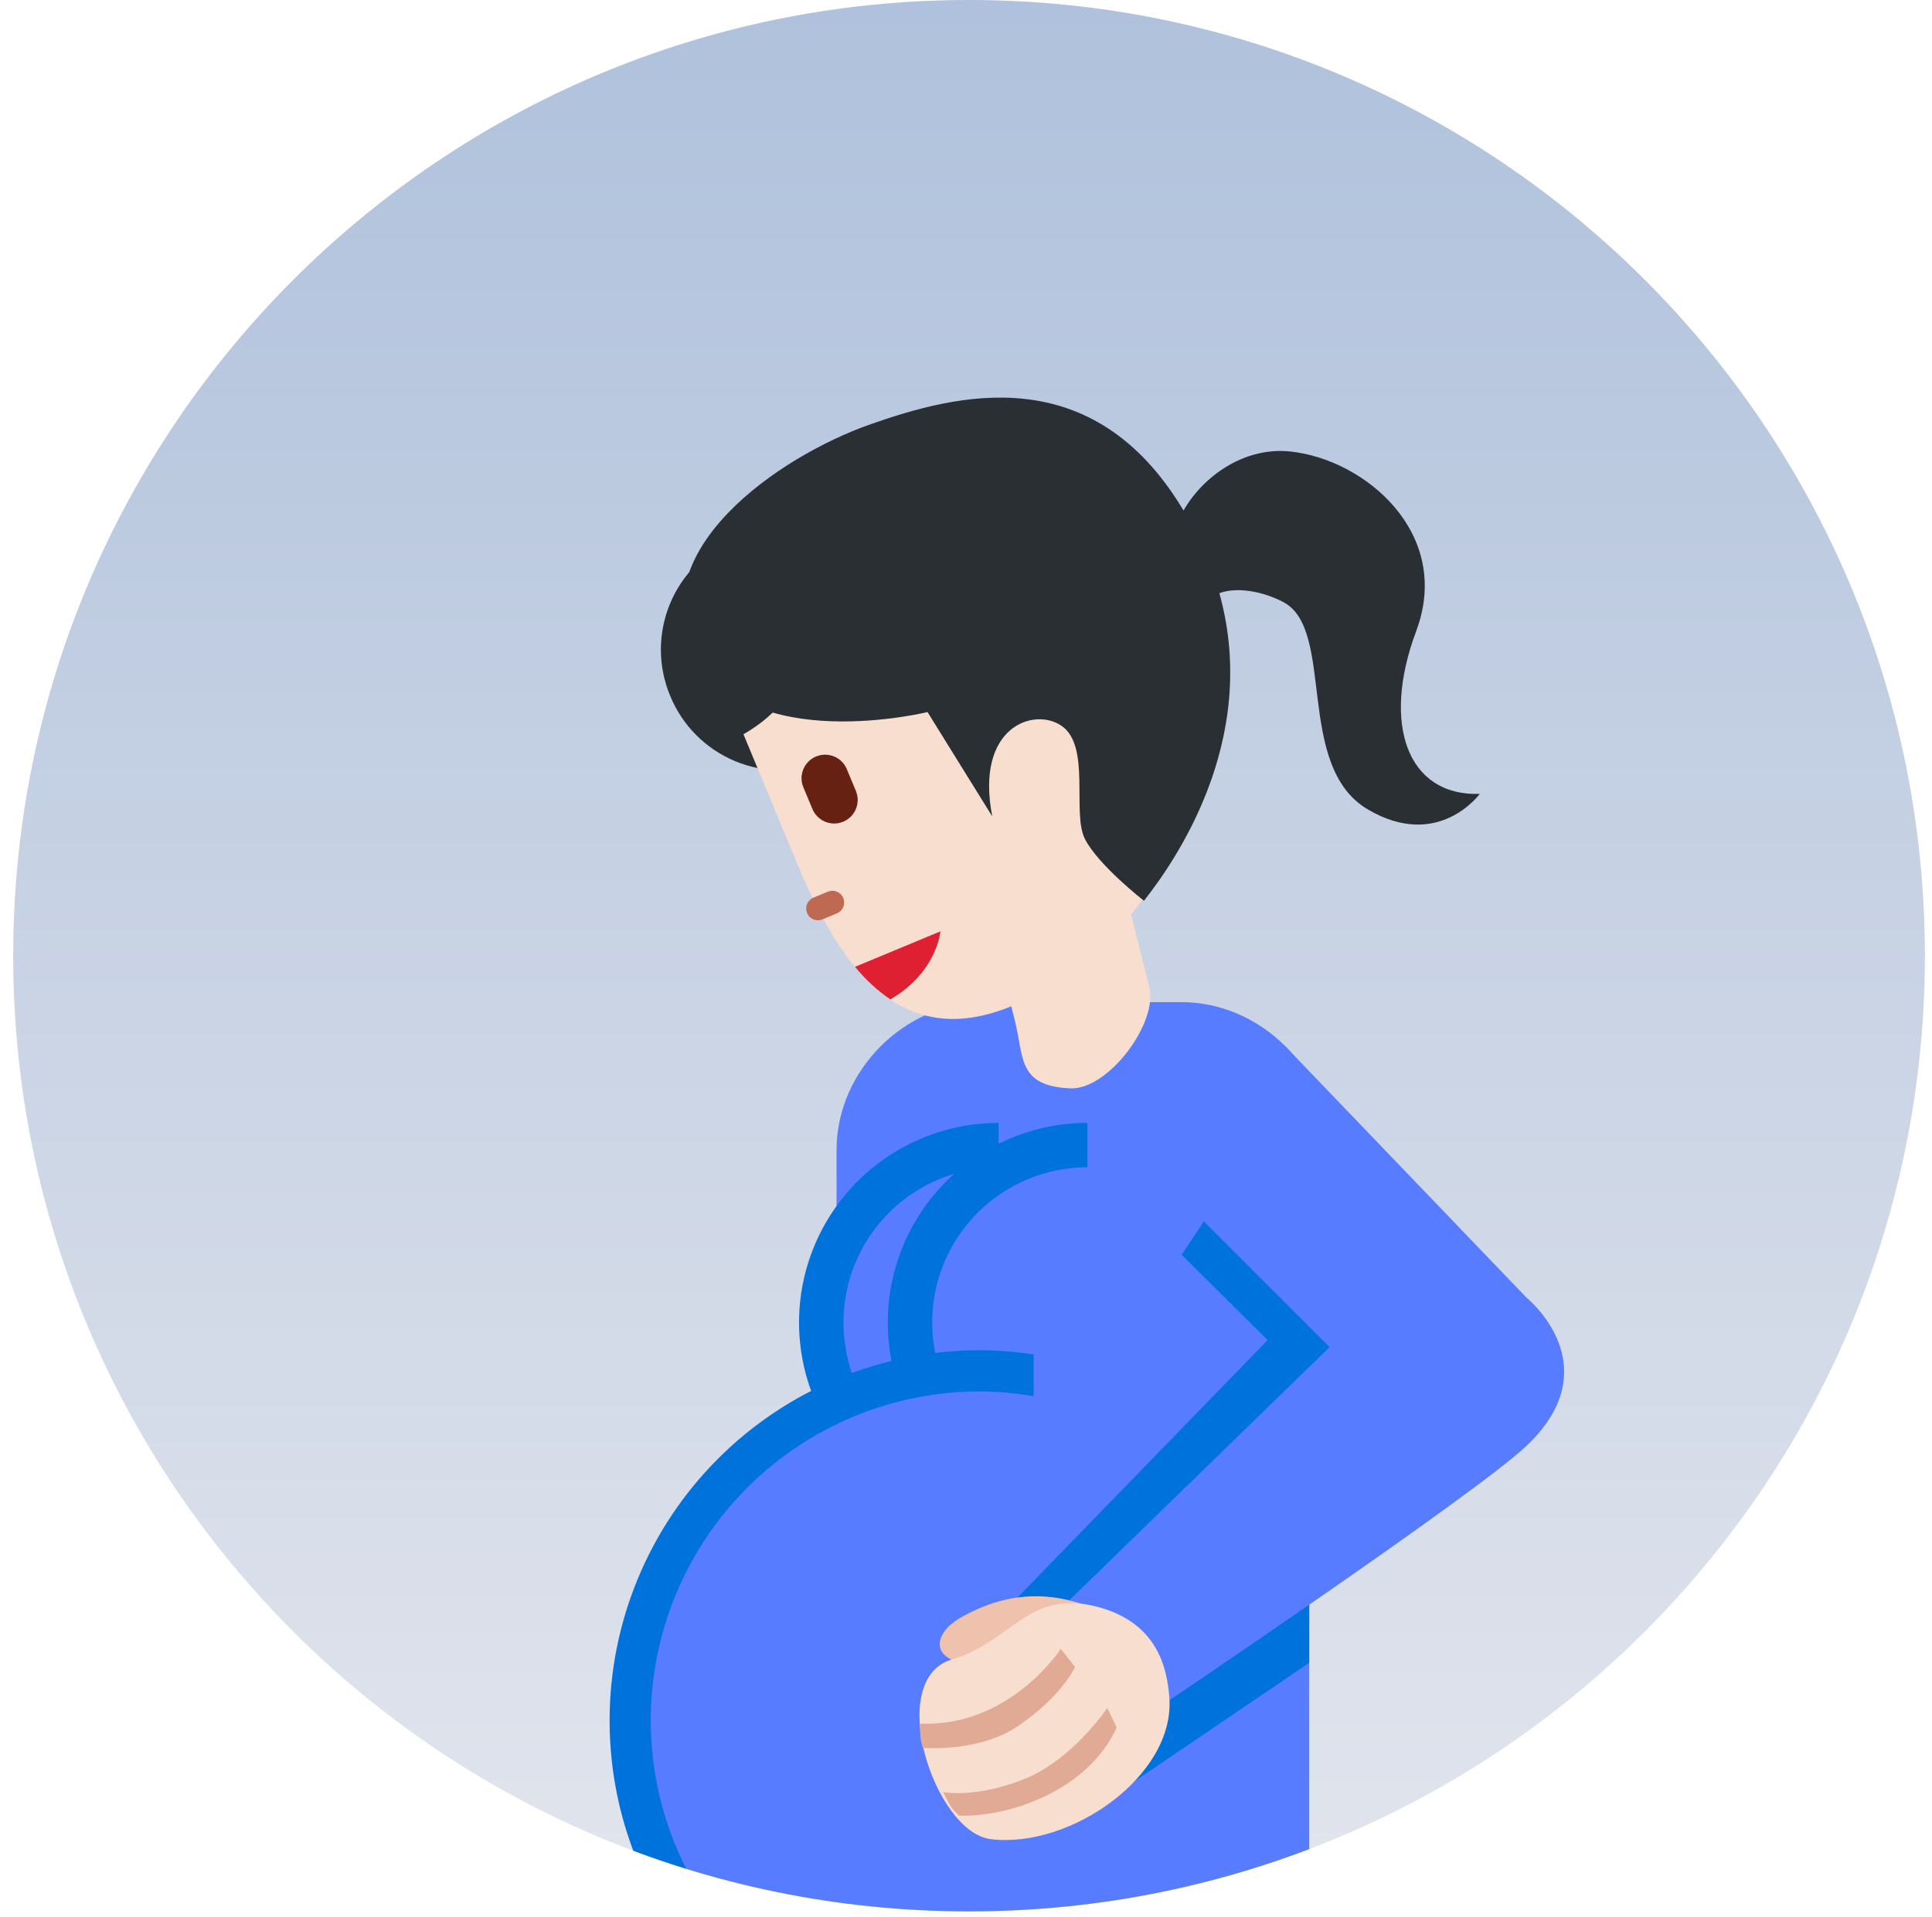
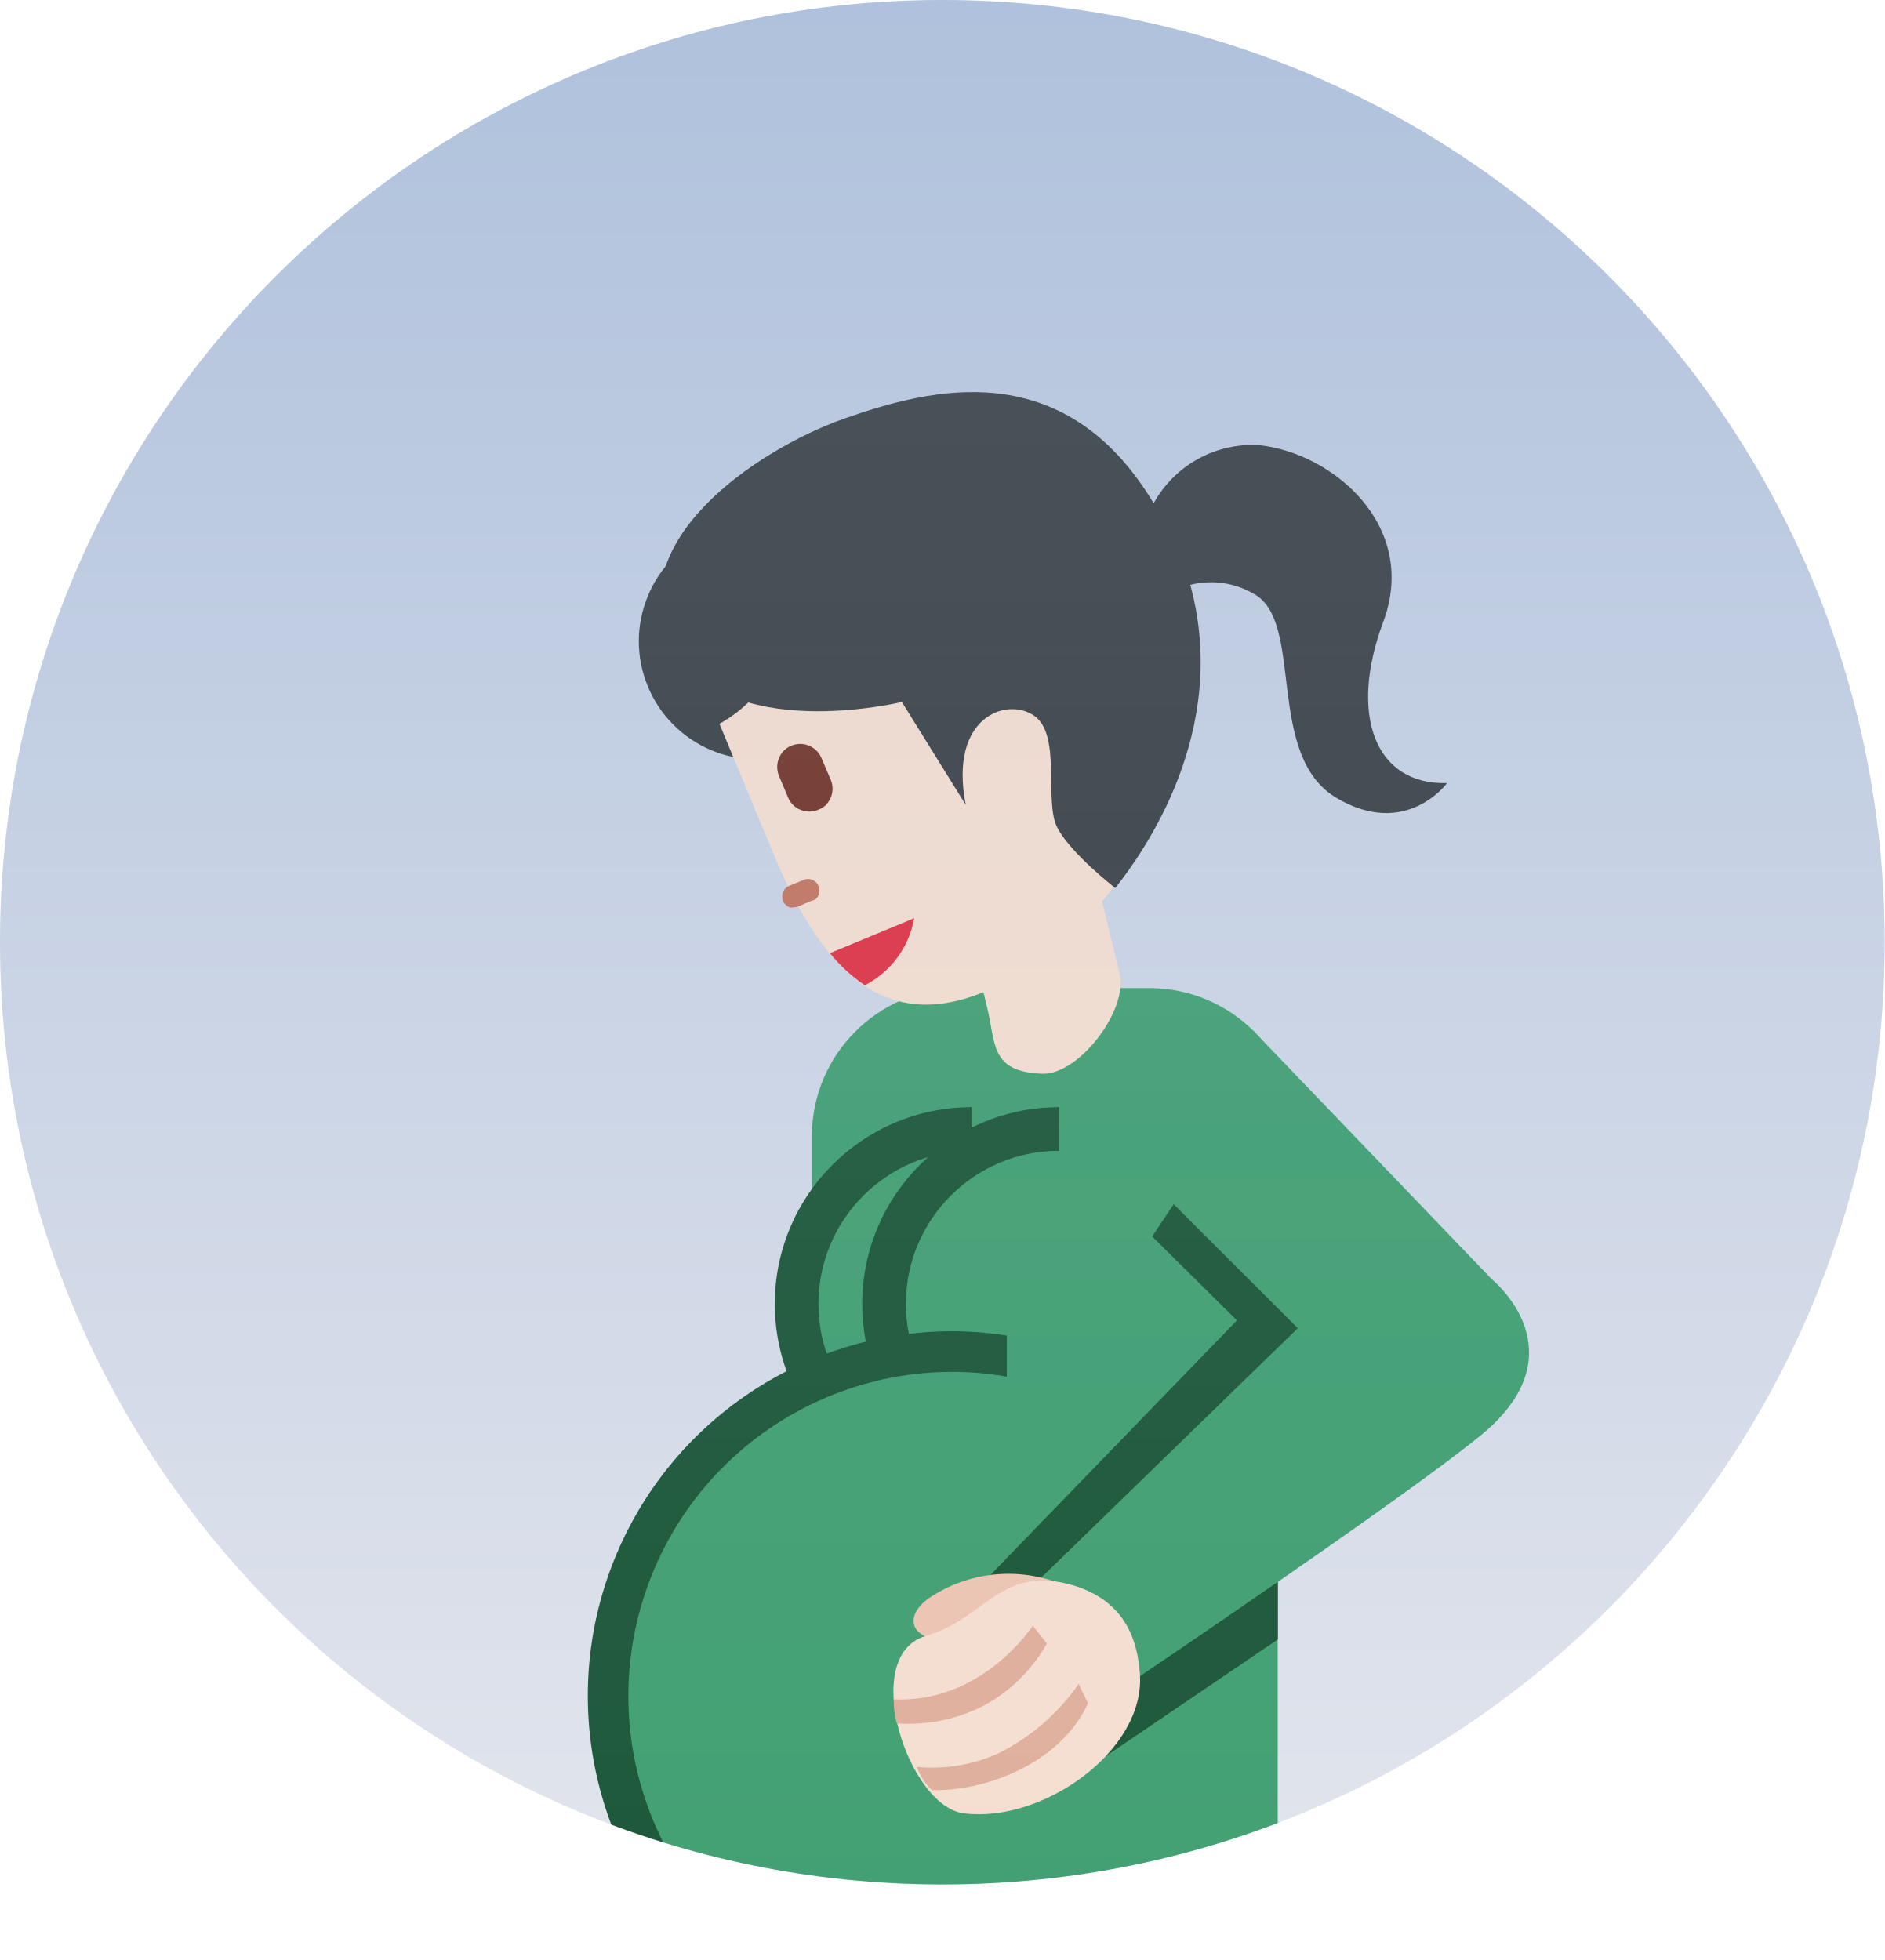
- <svg xmlns="http://www.w3.org/2000/svg" width="127" height="126" viewBox="0 0 127 126" fill="none">
-   <circle cx="63.7" cy="62.833" r="62.833" fill="url(#paint0_linear_4741_2340)" />
-   <mask id="mask0_4741_2340" style="mask-type:alpha" maskUnits="userSpaceOnUse" x="0" y="0" width="127" height="126">
-     <circle cx="63.7" cy="62.833" r="62.833" fill="url(#paint1_linear_4741_2340)" />
-   </mask>
-   <g mask="url(#mask0_4741_2340)">
-     <path d="M77.671 65.887H64.711C59.481 65.887 54.99 70.381 54.99 75.607V130.695H86.062V104.576L87.394 99.466V75.607C87.394 70.378 82.9 65.887 77.671 65.887Z" fill="#577CFF" />
-     <path d="M65.649 73.826C62.169 73.826 58.831 75.209 56.369 77.67C53.908 80.131 52.525 83.469 52.525 86.95C52.525 90.431 53.908 93.769 56.369 96.23C58.831 98.691 62.169 100.074 65.649 100.074V73.826Z" fill="#0072DB" />
-     <path d="M65.651 76.742C62.944 76.742 60.347 77.818 58.433 79.732C56.519 81.646 55.443 84.242 55.443 86.95C55.443 89.657 56.519 92.253 58.433 94.167C60.347 96.082 62.944 97.157 65.651 97.157V76.742Z" fill="#577CFF" />
-     <path d="M71.483 73.826C68.002 73.826 64.664 75.209 62.203 77.67C59.742 80.131 58.359 83.469 58.359 86.95C58.359 90.431 59.742 93.769 62.203 96.23C64.664 98.691 68.002 100.074 71.483 100.074V73.826Z" fill="#0072DB" />
-     <path d="M71.483 76.742C68.776 76.742 66.179 77.818 64.265 79.732C62.351 81.646 61.275 84.242 61.275 86.95C61.275 89.657 62.351 92.253 64.265 94.167C66.179 96.082 68.776 97.157 71.483 97.157V76.742Z" fill="#577CFF" />
-     <path d="M47.608 130.695H68.472V89.136C67.132 88.902 65.775 88.78 64.415 88.772C57.959 88.772 51.767 91.336 47.202 95.901C42.637 100.467 40.072 106.658 40.072 113.115C40.072 120.032 42.971 126.262 47.608 130.695Z" fill="#0072DB" />
-     <path d="M67.952 78.699V91.796C66.783 91.593 65.6 91.486 64.414 91.478C61.573 91.478 58.759 92.037 56.134 93.124C53.508 94.212 51.123 95.805 49.114 97.815C47.105 99.824 45.511 102.209 44.424 104.835C43.336 107.46 42.777 110.274 42.777 113.115C42.778 116.555 43.599 119.945 45.175 123.002C46.75 126.06 49.032 128.698 51.833 130.695H83.027V70.422L67.952 78.699Z" fill="#577CFF" />
-     <path d="M84.427 72.367L98.571 87.282L86.066 100.438L86.06 109.321L74.569 117.119L66.867 105.048L83.33 88.104L77.675 82.496L84.427 72.367Z" fill="#0072DB" />
-     <path d="M84.423 68.721L100.359 85.327C100.359 85.327 105.891 89.783 100.359 95.047C97.037 98.206 76.222 112.225 76.222 112.225L69.742 105.744L87.398 88.567L77.675 78.846L84.423 68.721Z" fill="#577CFF" />
-     <path d="M72.447 105.996C69.169 104.436 66.06 104.651 63.054 106.41C61.616 107.253 61.03 108.828 63.231 109.35C65.442 109.866 72.447 105.996 72.447 105.996Z" fill="#EEC2AD" />
-     <path d="M76.866 111.589C77.271 116.737 70.374 121.546 65.142 120.919C61.403 120.47 58.148 110.396 62.584 109.098C66.539 107.944 67.633 104.351 72.325 105.692C76.052 106.76 76.717 109.612 76.866 111.589Z" fill="#F7DECE" />
-     <path d="M73.406 113.58L72.788 112.294C72.788 112.294 70.539 115.639 67.413 116.931C65.042 117.899 63.044 117.995 61.997 117.823C62.446 118.678 62.455 118.824 63.044 119.369C66.302 119.483 71.507 117.736 73.406 113.58ZM66.94 113.466C69.827 111.489 70.67 109.599 70.67 109.599L69.728 108.406C69.728 108.406 66.389 113.586 60.463 113.32C60.507 114.044 60.448 114.184 60.661 114.924C61.457 114.951 64.595 115.07 66.94 113.466Z" fill="#E0AA94" />
-     <path d="M58.573 39.729C58.975 40.684 59.184 41.708 59.189 42.744C59.195 43.78 58.996 44.806 58.604 45.765C58.212 46.724 57.636 47.596 56.907 48.332C56.178 49.068 55.311 49.653 54.356 50.053C53.398 50.448 52.372 50.65 51.336 50.648C50.3 50.646 49.274 50.439 48.318 50.041C47.361 49.642 46.493 49.059 45.762 48.324C45.031 47.59 44.452 46.718 44.059 45.76C43.657 44.805 43.448 43.78 43.443 42.744C43.439 41.709 43.638 40.682 44.03 39.723C44.422 38.764 45 37.892 45.729 37.156C46.459 36.421 47.326 35.836 48.281 35.436C49.239 35.042 50.265 34.84 51.301 34.842C52.336 34.844 53.361 35.05 54.317 35.449C55.273 35.848 56.141 36.431 56.871 37.166C57.602 37.9 58.18 38.771 58.573 39.729Z" fill="#292F33" />
-     <path d="M74.352 60.114C77.86 55.929 79.954 50.58 78.155 46.258L75.18 39.092C59.099 45.147 52.482 36.838 52.482 36.838C52.482 36.838 55.631 44.415 48.871 48.273L52.467 56.929C55.407 63.998 59.414 69.061 66.475 66.159L66.714 67.11C67.314 69.493 66.874 71.421 70.382 71.555C72.835 71.648 76.148 67.268 75.547 64.885L74.352 60.114Z" fill="#F7DECE" />
-     <path d="M93.095 41.487C95.498 35.065 89.715 30.183 84.792 29.681C81.805 29.378 79.111 31.282 77.798 33.563C71.817 23.548 62.869 25.907 57.176 27.911C51.145 30.034 42.174 36.278 45.694 42.989C49.215 49.702 60.971 46.815 60.971 46.815L65.226 53.674C64.076 47.771 67.996 46.453 69.807 47.739C71.715 49.096 70.449 53.444 71.318 55.159C72.187 56.873 75.197 59.224 75.197 59.224C77.046 56.873 82.882 48.789 80.155 38.999C81.283 38.576 82.978 38.862 84.346 39.576C87.822 41.382 85.083 50.376 89.919 53.219C94.553 55.946 97.271 52.196 97.271 52.196C92.523 52.353 90.799 47.626 93.095 41.487Z" fill="#292F33" />
-     <path d="M54.982 60.064L54.084 60.437C53.989 60.479 53.888 60.502 53.785 60.504C53.682 60.506 53.579 60.487 53.484 60.449C53.388 60.411 53.301 60.355 53.227 60.282C53.154 60.21 53.095 60.124 53.056 60.029C53.016 59.934 52.996 59.831 52.996 59.728C52.996 59.625 53.017 59.523 53.058 59.429C53.098 59.334 53.157 59.248 53.231 59.176C53.305 59.105 53.393 59.048 53.489 59.011L54.39 58.638C54.484 58.593 54.587 58.569 54.691 58.565C54.796 58.561 54.9 58.579 54.997 58.617C55.094 58.654 55.183 58.711 55.258 58.784C55.333 58.857 55.392 58.944 55.432 59.041C55.472 59.137 55.492 59.241 55.491 59.345C55.49 59.45 55.468 59.553 55.425 59.648C55.383 59.744 55.322 59.83 55.246 59.901C55.17 59.973 55.08 60.028 54.982 60.064Z" fill="#BF6952" />
-     <path d="M55.424 54.024C55.045 54.181 54.621 54.181 54.242 54.024C53.864 53.868 53.563 53.568 53.406 53.19L52.808 51.758C52.65 51.379 52.65 50.953 52.807 50.574C52.963 50.194 53.264 49.893 53.643 49.736C54.022 49.578 54.448 49.578 54.828 49.734C55.207 49.891 55.508 50.192 55.666 50.571L56.261 52C56.339 52.188 56.38 52.389 56.38 52.593C56.38 52.796 56.34 52.998 56.263 53.186C56.185 53.374 56.071 53.545 55.927 53.689C55.783 53.833 55.612 53.947 55.424 54.024Z" fill="#662113" />
-     <path d="M56.205 63.566C56.914 64.426 57.69 65.143 58.526 65.703C61.603 63.927 61.819 61.232 61.819 61.232L56.351 63.504L56.205 63.566Z" fill="#DF1F32" />
+ <svg xmlns="http://www.w3.org/2000/svg" id="Layer_1" data-name="Layer 1" viewBox="0 0 125.67 130.7">
+   <defs>
+     <style>.cls-1{fill:url(#linear-gradient);}.cls-2{mask:url(#mask);}.cls-3{fill:#319966;}.cls-4{fill:#084927;}.cls-5{fill:#eec2ad;}.cls-6{fill:#f7dece;}.cls-7{fill:#e0aa94;}.cls-8{fill:#292f33;}.cls-9{fill:#bf6952;}.cls-10{fill:#662113;}.cls-11{fill:#df1f32;}</style>
+     <linearGradient id="linear-gradient" x1="63.7" y1="128" x2="63.7" y2="2.33" gradientTransform="matrix(1, 0, 0, -1, 0, 128)" gradientUnits="userSpaceOnUse">
+       <stop offset="0" stop-color="#afc1dc" />
+       <stop offset="1" stop-color="#e2e5ed" />
+     </linearGradient>
+     <mask id="mask" x="0" y="0" width="125.67" height="130.7" maskUnits="userSpaceOnUse">
+       <g transform="translate(-0.87)">
+         <g id="mask0_4741_2340" data-name="mask0 4741 2340">
+           <circle class="cls-1" cx="63.7" cy="62.83" r="62.83" />
+         </g>
+       </g>
+     </mask>
+   </defs>
+   <circle class="cls-1" cx="62.83" cy="62.83" r="62.83" />
+   <g class="cls-2">
+     <path class="cls-3" d="M77.67,65.89h-13A9.9,9.9,0,0,0,55,75.61V130.7H86.06V104.58l1.33-5.11V75.61A9.9,9.9,0,0,0,77.67,65.89Z" transform="translate(-0.87)" />
+     <path class="cls-4" d="M65.65,73.83a13.12,13.12,0,1,0,0,26.24Z" transform="translate(-0.87)" />
+     <path class="cls-3" d="M65.65,76.74a10.21,10.21,0,1,0,0,20.42Z" transform="translate(-0.87)" />
+     <path class="cls-4" d="M71.48,73.83a13.12,13.12,0,1,0,0,26.24Z" transform="translate(-0.87)" />
+     <path class="cls-3" d="M71.48,76.74a10.21,10.21,0,0,0,0,20.42Z" transform="translate(-0.87)" />
+     <path class="cls-4" d="M47.61,130.7H68.47V89.14a23.92,23.92,0,0,0-4-.37A24.32,24.32,0,0,0,47.61,130.7Z" transform="translate(-0.87)" />
+     <path class="cls-3" d="M68,78.7V91.8a21,21,0,0,0-3.54-.32A21.62,21.62,0,0,0,51.83,130.7H83V70.42Z" transform="translate(-0.87)" />
+     <path class="cls-4" d="M84.43,72.37,98.57,87.28l-12.5,13.16v8.88l-11.49,7.8-7.7-12.07,16.46-17-5.65-5.6Z" transform="translate(-0.87)" />
+     <path class="cls-3" d="M84.42,68.72l15.94,16.61s5.53,4.45,0,9.72C97,98.21,76.22,112.22,76.22,112.22l-6.48-6.48L87.4,88.57l-9.73-9.72Z" transform="translate(-0.87)" />
+     <path class="cls-5" d="M72.45,106a9.49,9.49,0,0,0-9.4.41c-1.43.84-2,2.42.18,2.94S72.45,106,72.45,106Z" transform="translate(-0.87)" />
+     <path class="cls-6" d="M76.87,111.59c.4,5.15-6.5,10-11.73,9.33-3.74-.45-7-10.52-2.56-11.82,4-1.16,5-4.75,9.75-3.41C76.05,106.76,76.72,109.61,76.87,111.59Z" transform="translate(-0.87)" />
+     <path class="cls-7" d="M73.41,113.58l-.62-1.29a14.2,14.2,0,0,1-5.38,4.64,10.63,10.63,0,0,1-5.41.89,4.05,4.05,0,0,0,1,1.55C66.3,119.48,71.51,117.74,73.41,113.58Zm-6.47-.11a10.71,10.71,0,0,0,3.73-3.87l-.94-1.19s-3.34,5.18-9.27,4.91a5.57,5.57,0,0,0,.2,1.6A10.88,10.88,0,0,0,66.94,113.47Z" transform="translate(-0.87)" />
+     <path class="cls-8" d="M58.57,39.73a8,8,0,0,1,.62,3,8,8,0,0,1-2.28,5.59,7.86,7.86,0,0,1-11.15,0,7.75,7.75,0,0,1-1.7-2.56,7.84,7.84,0,0,1,0-6,7.75,7.75,0,0,1,1.7-2.56,7.84,7.84,0,0,1,11.14,0A7.75,7.75,0,0,1,58.57,39.73Z" transform="translate(-0.87)" />
+     <path class="cls-6" d="M74.35,60.11c3.51-4.18,5.6-9.53,3.8-13.85l-3-7.17c-16.08,6.06-22.7-2.25-22.7-2.25s3.15,7.57-3.61,11.43l3.6,8.66c2.94,7.07,6.94,12.13,14,9.23l.24,1c.6,2.38.16,4.31,3.67,4.44,2.46.1,5.77-4.28,5.17-6.67Z" transform="translate(-0.87)" />
+     <path class="cls-8" d="M93.09,41.49c2.41-6.43-3.38-11.31-8.3-11.81a7.52,7.52,0,0,0-7,3.88c-6-10-14.93-7.65-20.62-5.65-6,2.12-15,8.37-11.49,15.08S61,46.81,61,46.81l4.26,6.86c-1.15-5.9,2.77-7.22,4.58-5.93s.64,5.7,1.51,7.42,3.88,4.06,3.88,4.06c1.85-2.35,7.68-10.43,5-20.22a5.65,5.65,0,0,1,4.2.58c3.47,1.8.73,10.8,5.57,13.64,4.63,2.73,7.35-1,7.35-1C92.52,52.35,90.8,47.63,93.09,41.49Z" transform="translate(-0.87)" />
+     <path class="cls-9" d="M55,60.06l-.9.38a.73.73,0,0,1-.3.06.63.63,0,0,1-.3,0,.85.85,0,0,1-.25-.17.7.7,0,0,1-.17-.25.8.8,0,0,1-.06-.3.77.77,0,0,1,.06-.3.78.78,0,0,1,.43-.42l.9-.37a.79.79,0,0,1,.3-.08.81.81,0,0,1,.31.06.8.8,0,0,1,.26.16.9.9,0,0,1,.17.26.81.81,0,0,1,.06.31.8.8,0,0,1-.06.3,1.14,1.14,0,0,1-.18.25A.74.74,0,0,1,55,60.06Z" transform="translate(-0.87)" />
+     <path class="cls-10" d="M55.42,54a1.51,1.51,0,0,1-1.18,0,1.47,1.47,0,0,1-.83-.83l-.6-1.43a1.54,1.54,0,0,1,0-1.19,1.47,1.47,0,0,1,.83-.83,1.54,1.54,0,0,1,2,.83L56.26,52a1.54,1.54,0,0,1,0,1.19,1.81,1.81,0,0,1-.33.5A1.54,1.54,0,0,1,55.42,54Z" transform="translate(-0.87)" />
+     <path class="cls-11" d="M56.21,63.57a10.53,10.53,0,0,0,2.32,2.13,6.21,6.21,0,0,0,3.29-4.47L56.35,63.5Z" transform="translate(-0.87)" />
  </g>
-   <defs>
-     <linearGradient id="paint0_linear_4741_2340" x1="63.7" y1="0" x2="63.7" y2="125.665" gradientUnits="userSpaceOnUse">
-       <stop stop-color="#AFC1DC" />
-       <stop offset="1" stop-color="#E2E5ED" />
-     </linearGradient>
-     <linearGradient id="paint1_linear_4741_2340" x1="63.7" y1="0" x2="63.7" y2="125.665" gradientUnits="userSpaceOnUse">
-       <stop stop-color="#AFC1DC" />
-       <stop offset="1" stop-color="#E2E5ED" />
-     </linearGradient>
-   </defs>
</svg>
